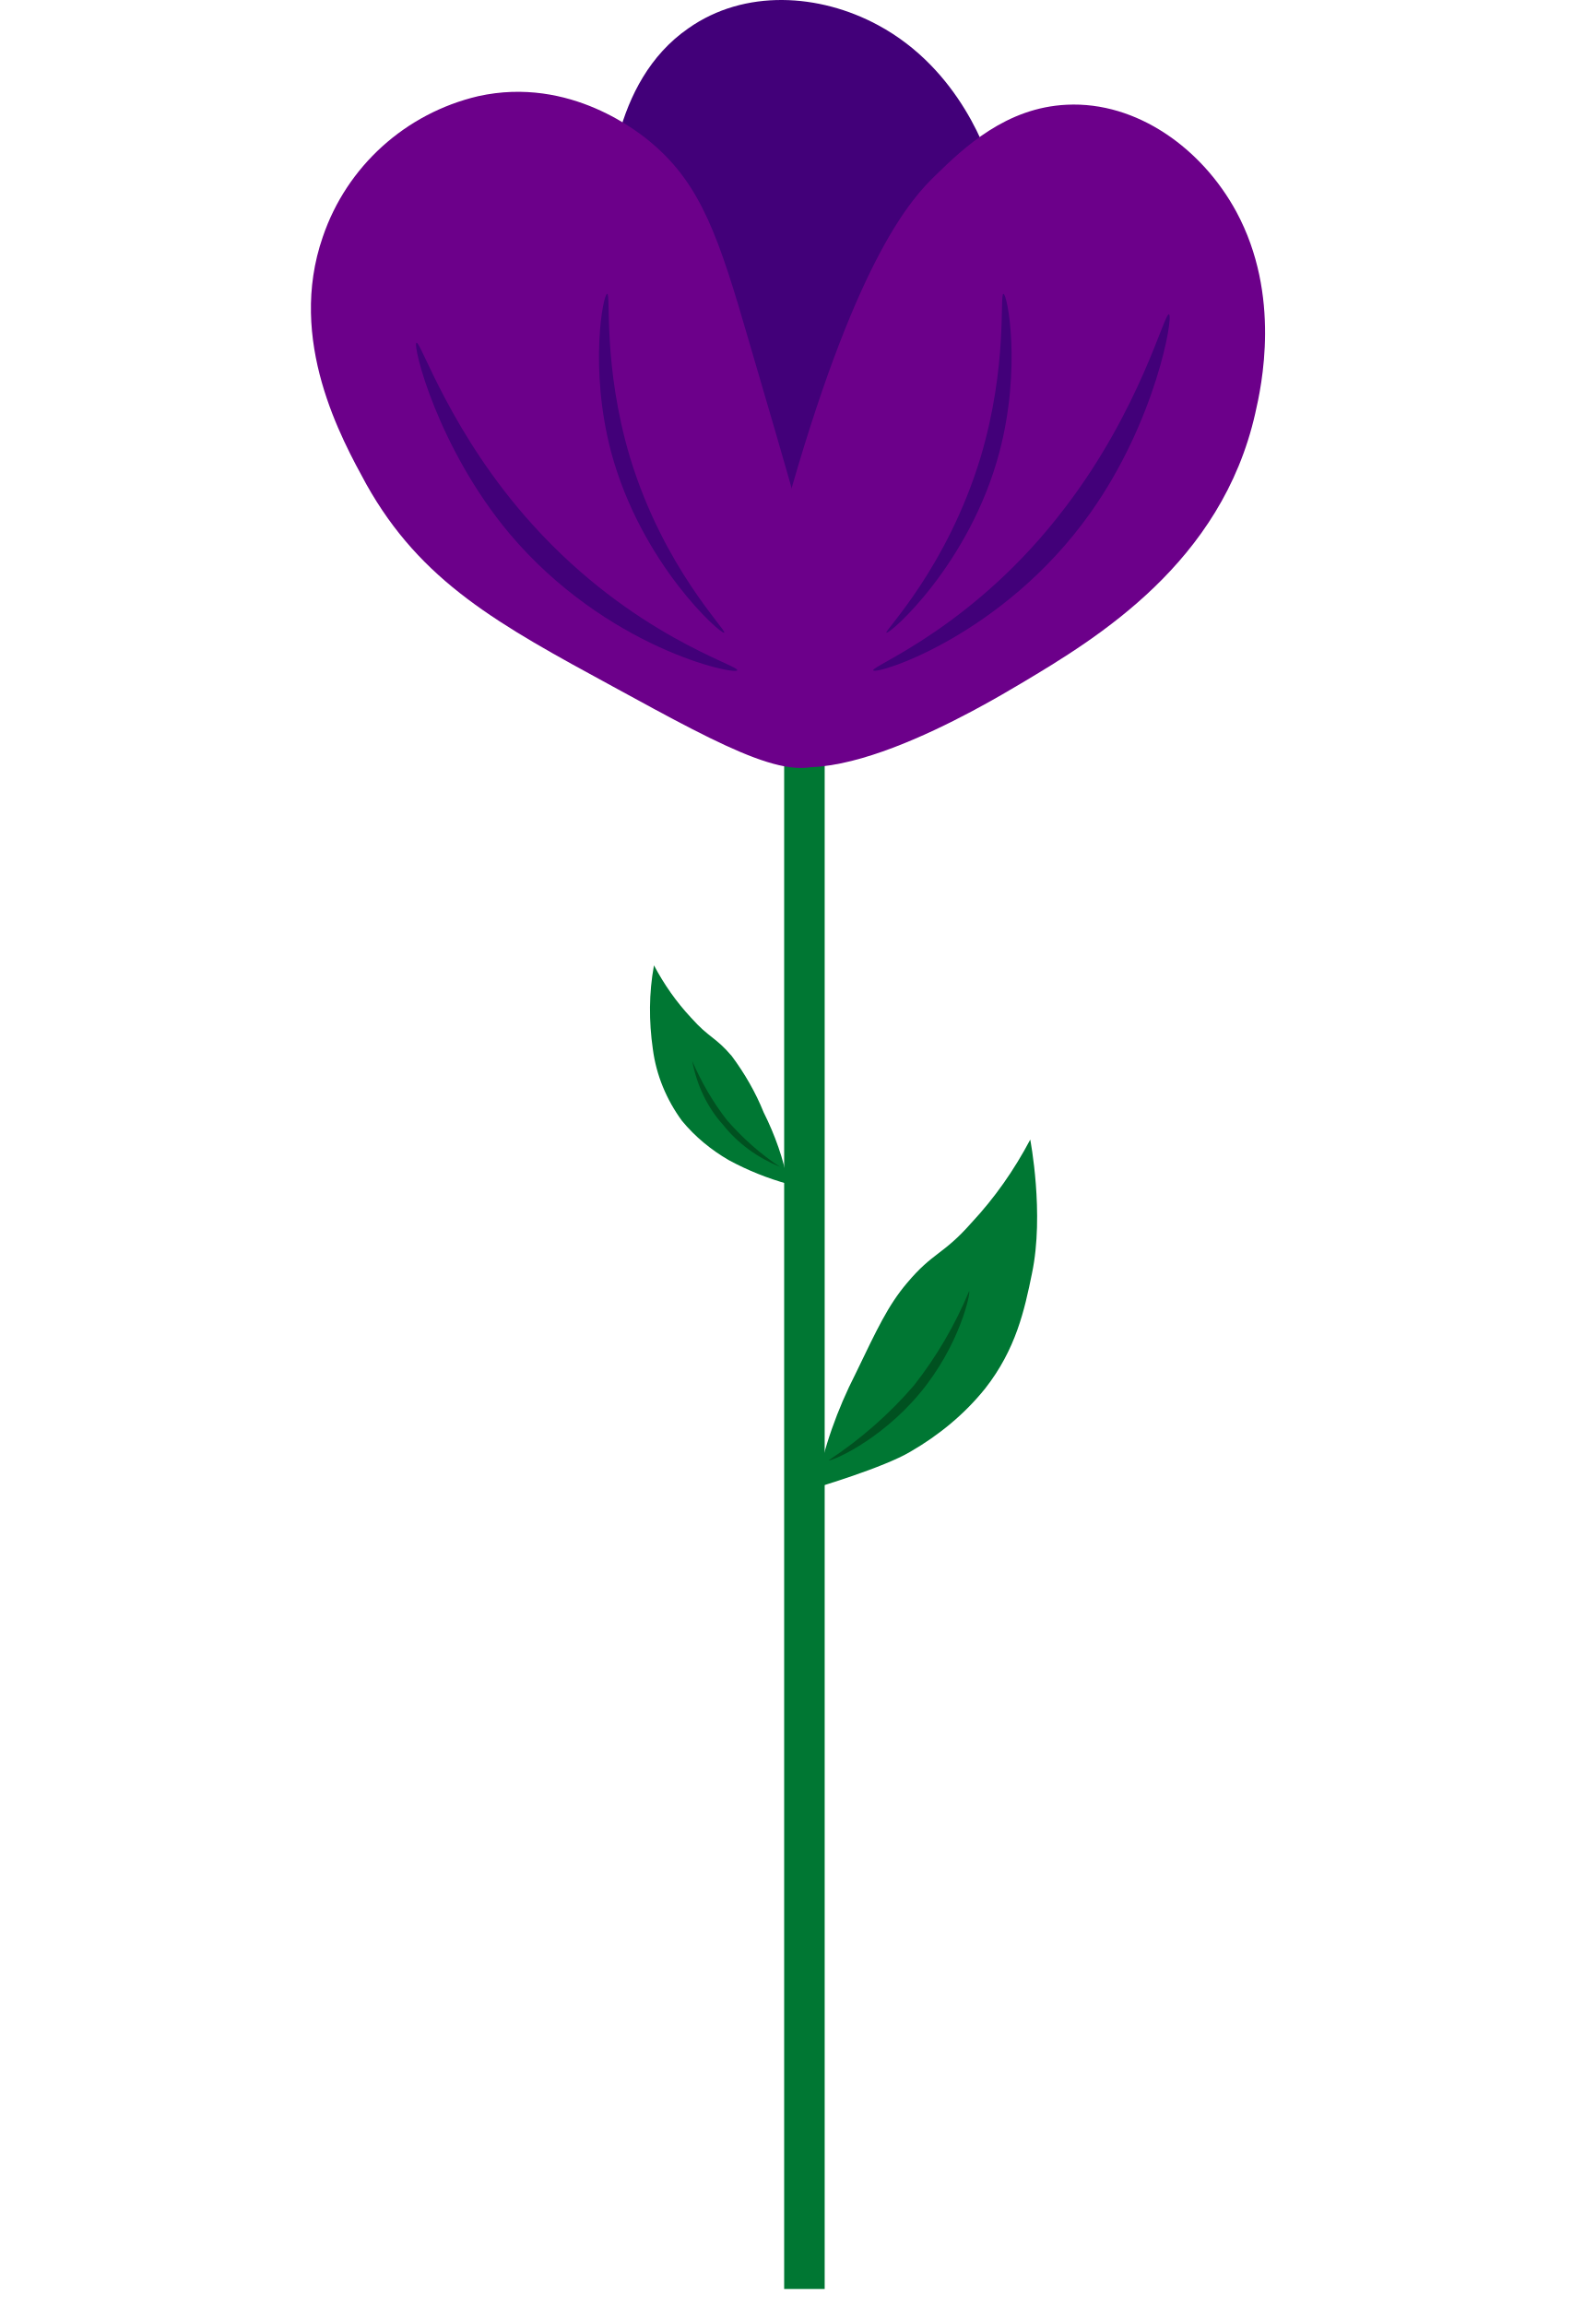
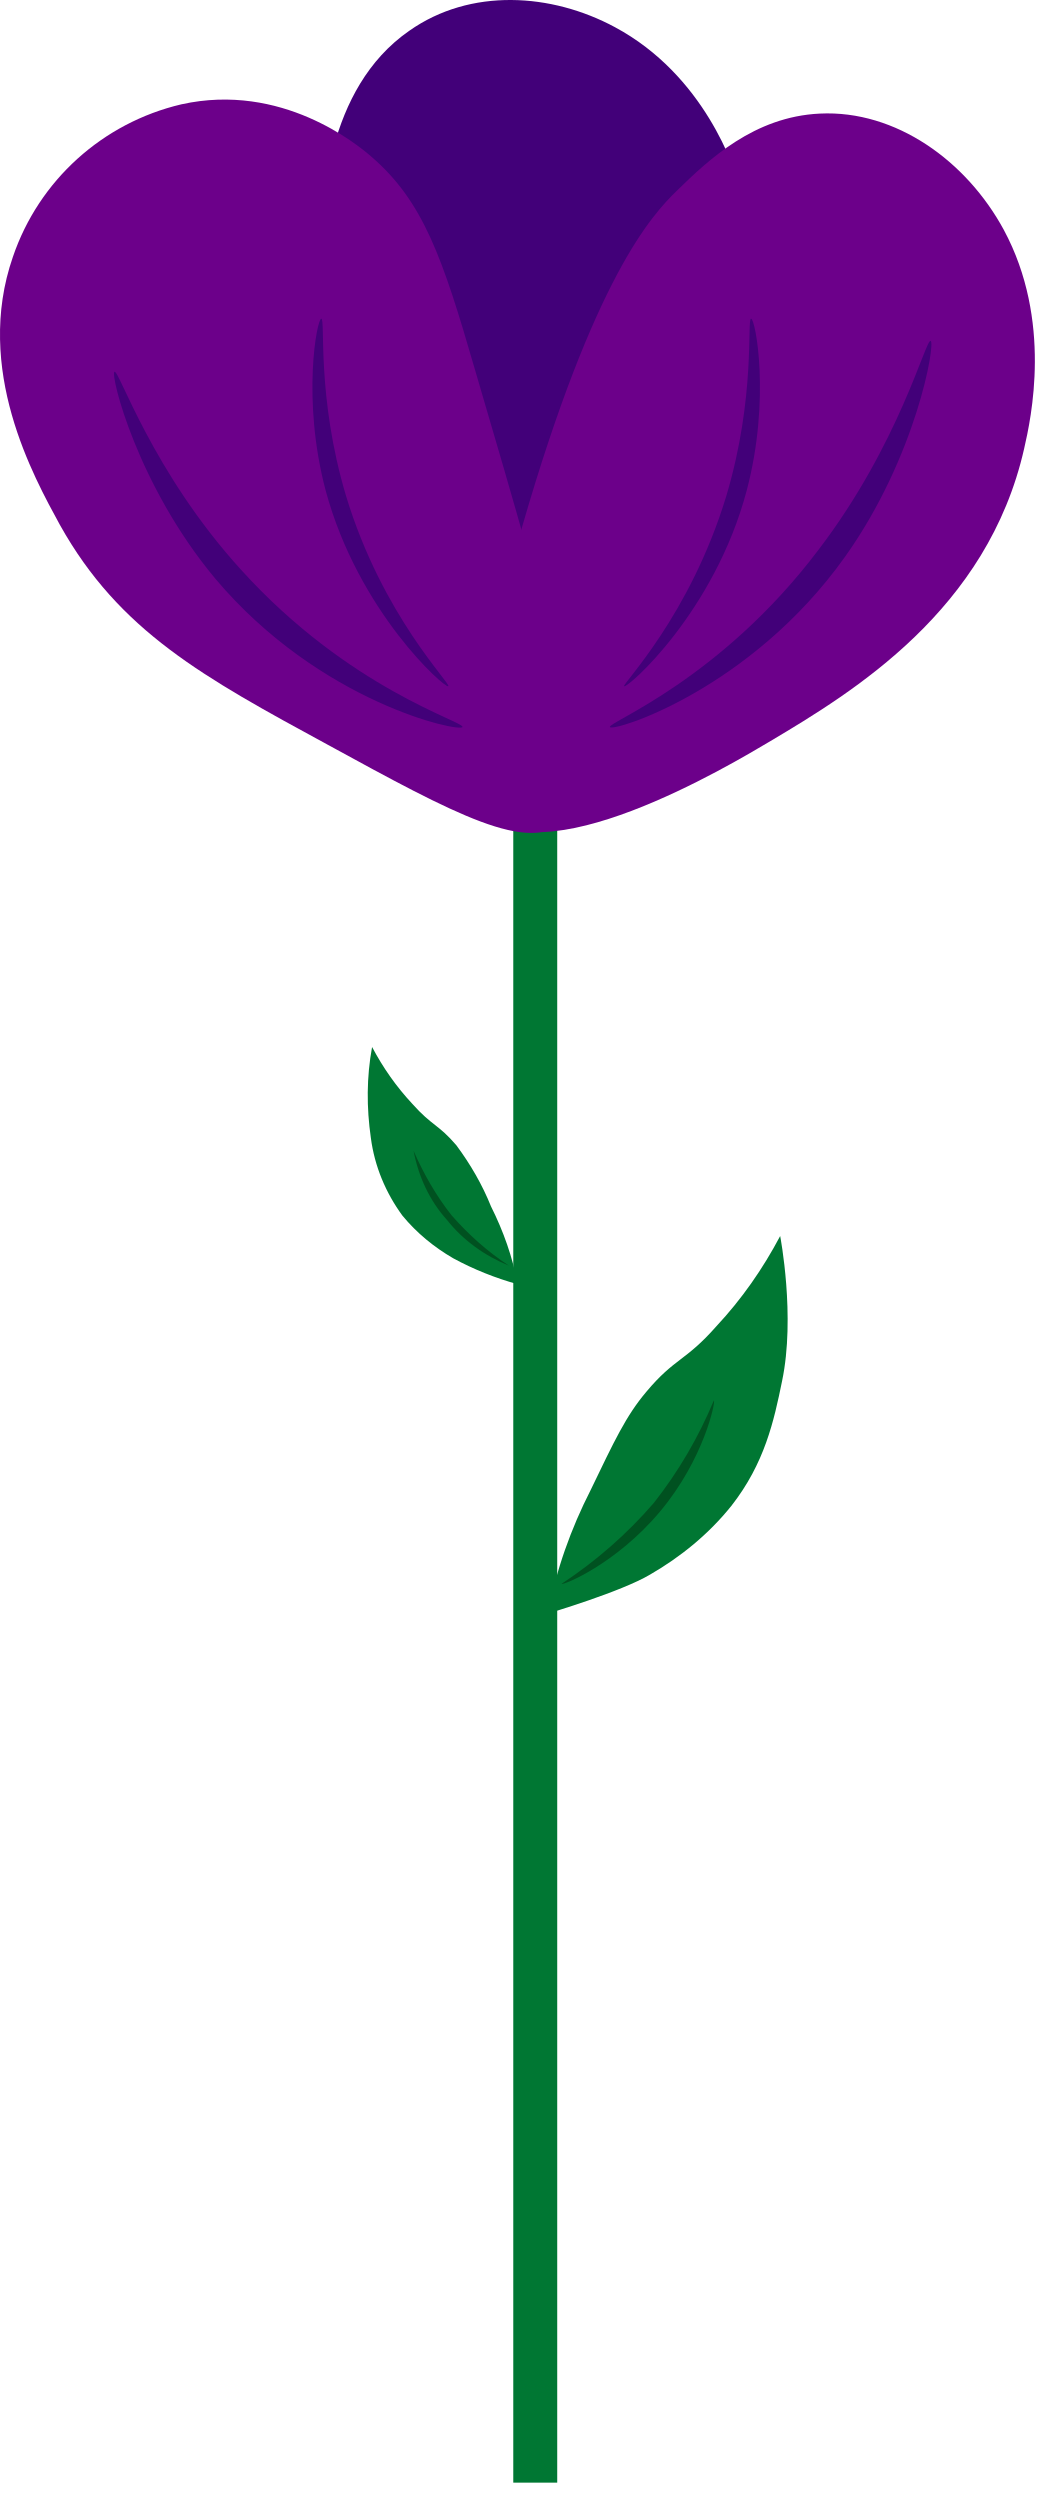
- <svg xmlns="http://www.w3.org/2000/svg" width="18" height="26" viewBox="0 0 30 71" fill="none">
+ <svg xmlns="http://www.w3.org/2000/svg" viewBox="0 0 30 71" fill="none">
  <path d="M14.7 36.472C14.559 35.7 14.295 34.963 13.944 34.261C13.697 33.647 13.363 33.068 12.959 32.524C12.449 31.928 12.273 31.98 11.71 31.349C11.253 30.858 10.883 30.331 10.567 29.735C10.409 30.594 10.409 31.454 10.532 32.314C10.637 33.121 10.954 33.875 11.429 34.524C11.833 35.015 12.326 35.419 12.871 35.735C13.451 36.05 14.067 36.296 14.7 36.472Z" fill="#007733" />
  <path d="M14.454 35.945C13.838 35.542 13.293 35.05 12.818 34.507C12.378 33.945 12.027 33.331 11.745 32.682C11.886 33.419 12.202 34.103 12.695 34.647C13.152 35.226 13.768 35.665 14.454 35.945Z" fill="#005120" />
  <path d="M15.825 22.752H14.577V70.507H15.825V22.752Z" fill="#007733" />
  <path d="M16.406 22.752C15.14 22.805 14.032 20.647 12.097 16.84C10.215 13.138 8.949 10.665 9.072 7.366C9.125 5.858 9.248 2.524 11.622 0.875C13.364 -0.353 15.668 -0.195 17.461 0.77C20.012 2.138 20.873 4.805 21.014 5.314C21.595 7.226 21.26 8.752 20.486 11.682C18.552 19.015 17.567 22.7 16.406 22.752Z" fill="#420079" />
  <path d="M13.592 22.98C15.263 25.015 20.75 21.717 21.876 21.05C24.233 19.647 28.049 17.331 29.087 12.735C29.28 11.893 29.896 9.103 28.506 6.524C27.451 4.577 25.446 3.121 23.283 3.226C21.419 3.314 20.135 4.524 19.22 5.419C18.517 6.103 16.881 7.858 14.823 14.98C13.469 19.647 12.801 22.015 13.592 22.98Z" fill="#6C008A" />
  <path d="M16.037 23.314C15.017 24.261 12.941 23.138 9.318 21.156C5.766 19.226 3.391 17.928 1.703 14.91C0.947 13.524 -0.742 10.489 0.366 7.296C1.105 5.121 2.916 3.489 5.15 2.963C7.999 2.331 10.145 4.103 10.532 4.437C12.027 5.717 12.572 7.331 13.486 10.489C15.826 18.454 16.969 22.454 16.037 23.314Z" fill="#6C008A" />
  <path d="M17.32 20.647C17.391 20.805 21.313 19.594 24.004 15.805C26.026 12.963 26.572 9.752 26.431 9.682C26.29 9.612 25.551 12.594 23.247 15.612C20.469 19.296 17.268 20.507 17.32 20.647Z" fill="#420079" />
  <path d="M13.134 20.647C13.064 20.805 9.089 19.963 6.117 16.437C3.901 13.787 3.127 10.647 3.25 10.559C3.373 10.472 4.306 13.384 6.838 16.173C9.916 19.577 13.187 20.489 13.134 20.647Z" fill="#420079" />
  <path d="M17.725 19.489C17.813 19.559 20.293 17.384 21.207 13.928C21.893 11.331 21.454 9.051 21.331 9.051C21.207 9.051 21.471 11.261 20.627 14.086C19.589 17.507 17.655 19.437 17.725 19.489Z" fill="#420079" />
  <path d="M12.73 19.489C12.642 19.559 10.18 17.384 9.248 13.928C8.562 11.331 9.002 9.051 9.125 9.051C9.248 9.051 8.984 11.261 9.828 14.086C10.866 17.507 12.836 19.437 12.73 19.489Z" fill="#420079" />
  <path d="M15.562 45.823C15.791 44.594 16.213 43.419 16.776 42.314C17.444 40.928 17.778 40.209 18.358 39.524C19.167 38.559 19.466 38.665 20.346 37.665C21.067 36.893 21.665 36.033 22.157 35.103C22.157 35.103 22.597 37.384 22.21 39.226C21.981 40.349 21.718 41.559 20.768 42.77C20.135 43.559 19.343 44.209 18.464 44.717C17.637 45.209 15.562 45.823 15.562 45.823Z" fill="#007733" />
  <path d="M15.949 44.98C16.934 44.331 17.813 43.559 18.569 42.682C19.273 41.787 19.835 40.822 20.275 39.77C20.328 39.805 19.994 41.437 18.745 42.928C17.496 44.419 15.984 45.033 15.949 44.98Z" fill="#005120" />
</svg>
